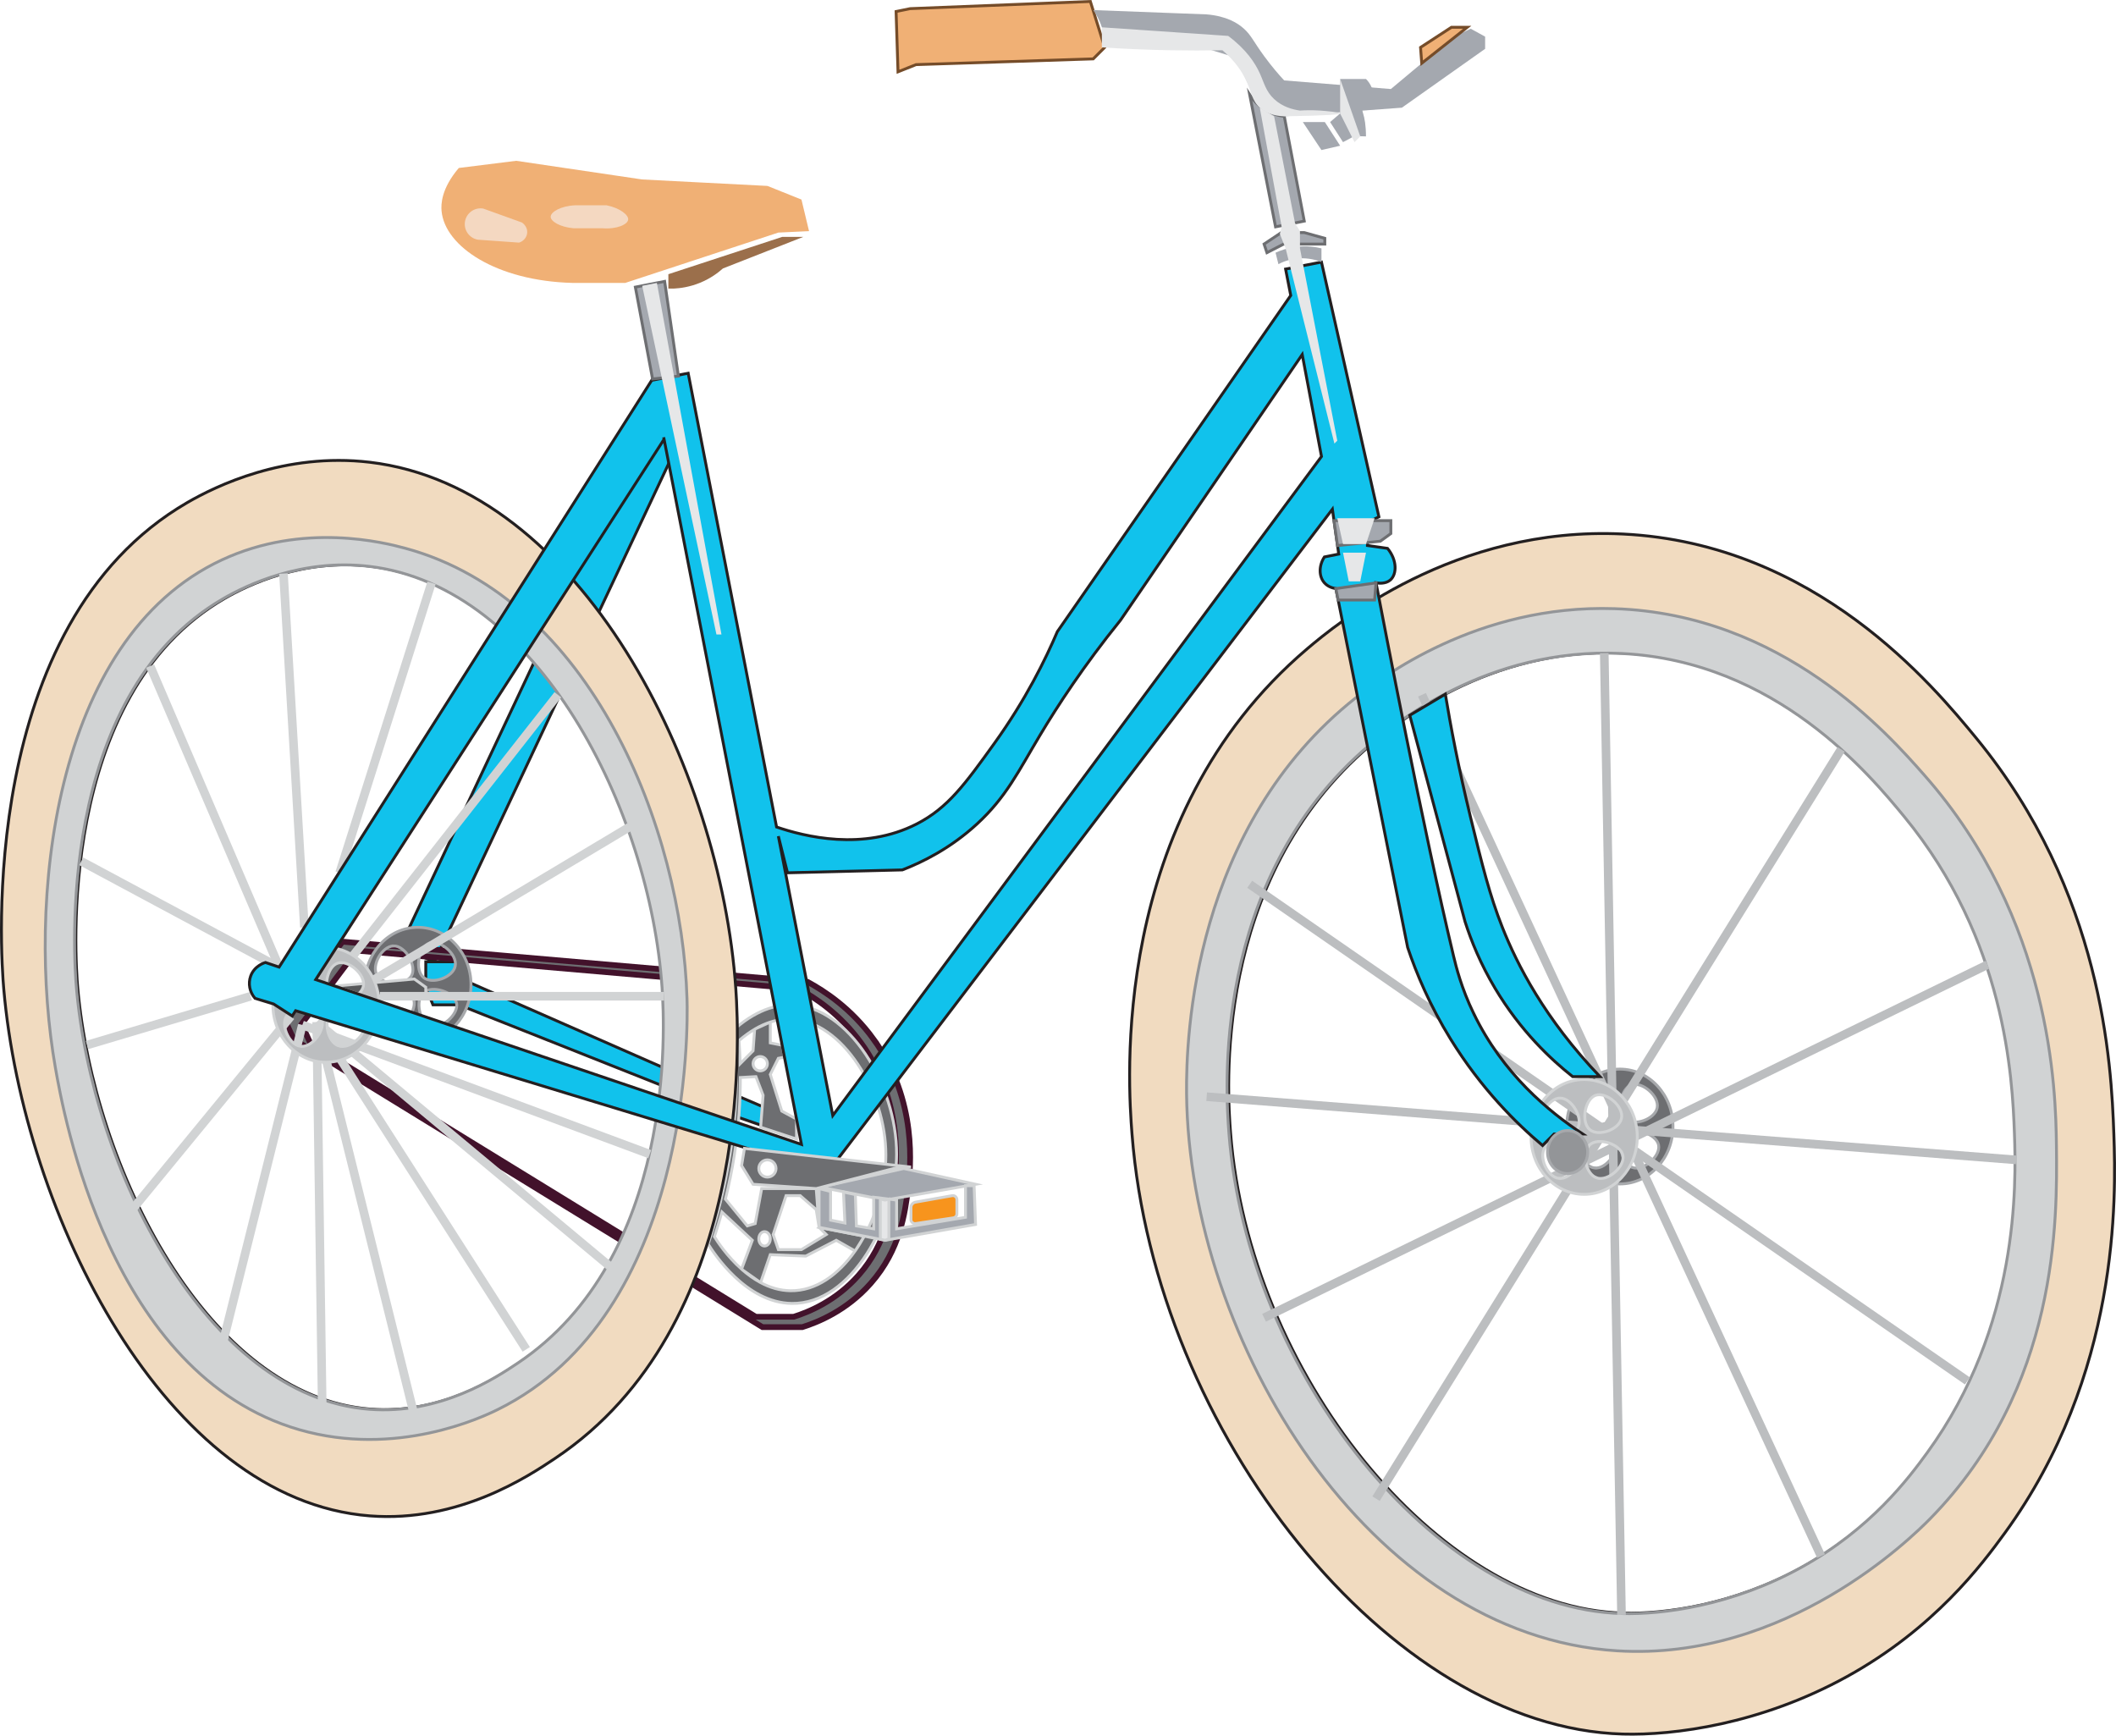
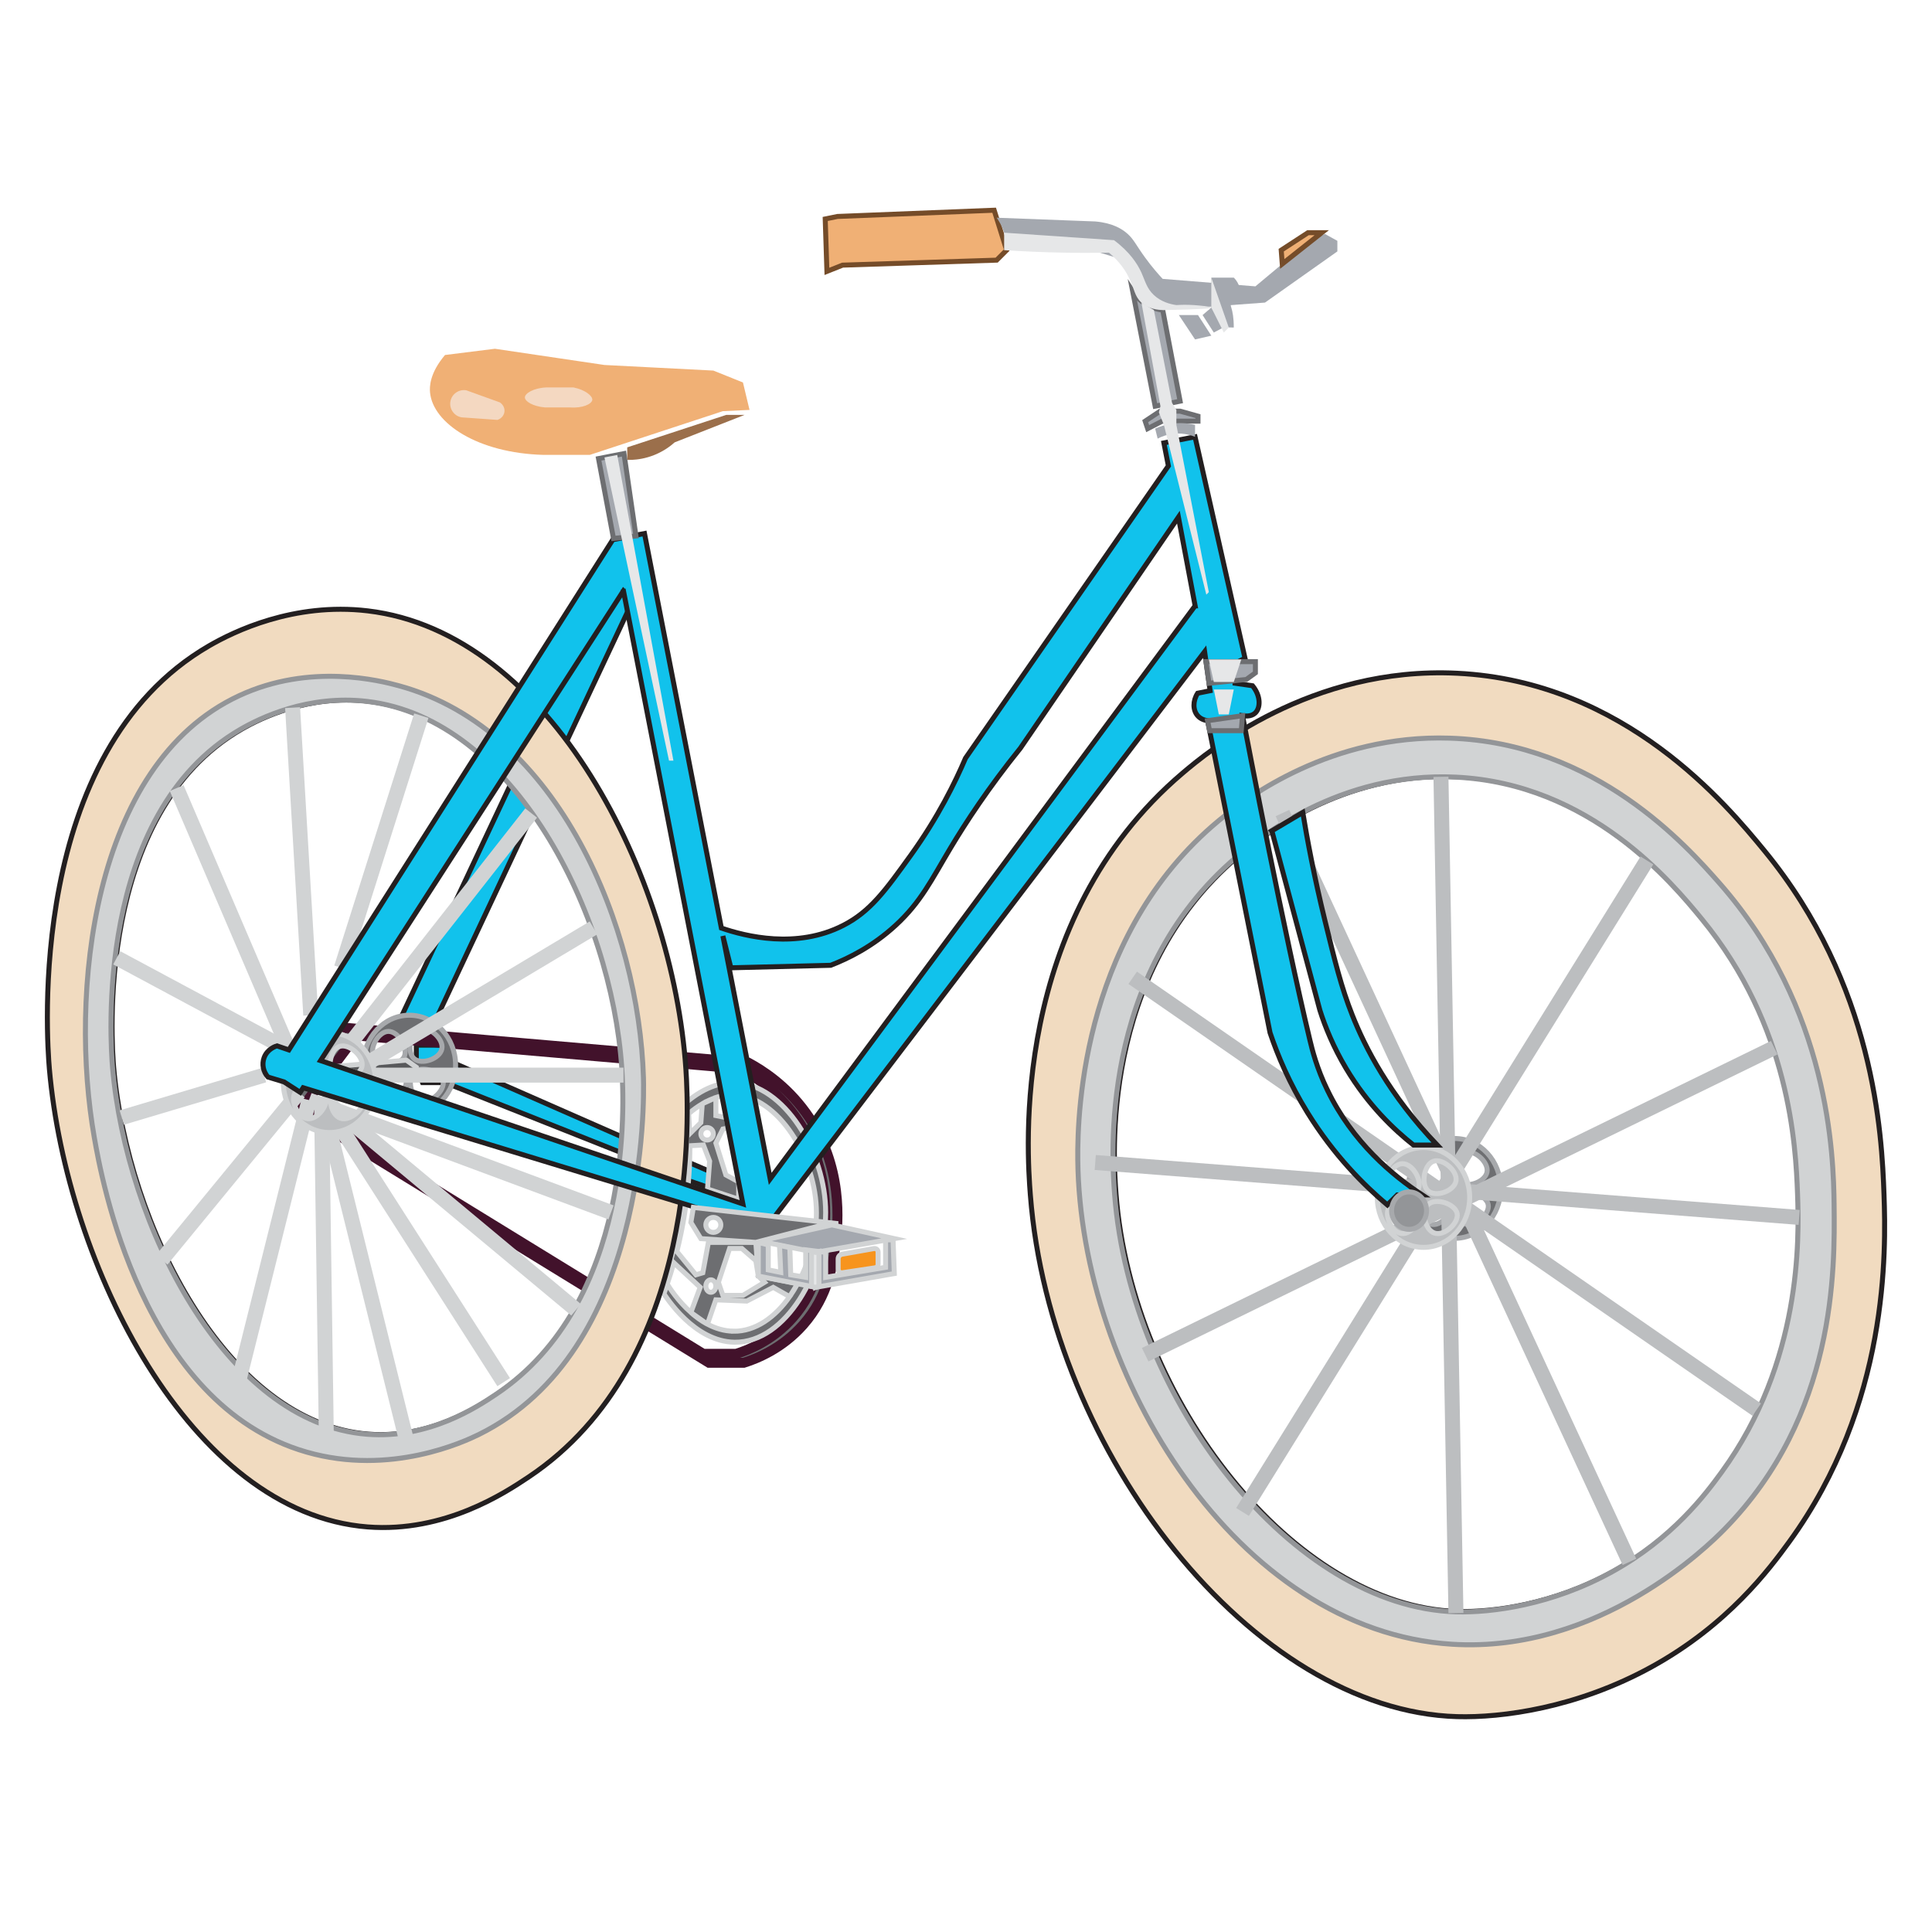
- <svg xmlns="http://www.w3.org/2000/svg" id="Layer_1" viewBox="0 0 737.06 604.56">
-   <path d="M151.31,335.01c-4-1.67-8-3.33-12-5,29.68-63.12,59.36-126.23,89.05-189.35l11.76,5.5c-29.6,62.95-59.2,125.9-88.8,188.85Z" fill="#11c2ec" stroke="#231f20" stroke-miterlimit="10" />
-   <path d="M148.31,335.01h10.5l3.08,6.5c23.14,10.17,46.28,20.33,69.42,30.5-.33,2-.67,4-1,6-23.5-9.34-47-18.67-70.5-28.01h-9l-2.5-6.14v-8.85Z" fill="#11c2ec" stroke="#231f20" stroke-miterlimit="10" />
-   <polygon points="256.39 381.51 266.31 385.76 265.31 392.01 255.41 388.58 256.39 381.51" fill="#11c2ec" stroke="#231f20" stroke-miterlimit="10" />
-   <path d="M304.31,362.01c-7.84-10.84-17.27-16.91-23-20-54-4.67-108-9.33-162-14l-20.25,26.93c1.08,2.36,2.17,4.72,3.25,7.07,54.42,33.42,108.85,66.83,163.27,100.25h13.9c5.3-1.67,15.39-5.68,23.82-15.25,10.32-11.71,11.96-24.72,13-33,.89-7.03,3.48-30.6-12-52ZM311.44,412.82c-.99,7.87-2.55,20.22-12.35,31.35-8.01,9.1-17.59,12.9-22.63,14.49h-13.21c-51.7-31.75-103.41-63.49-155.11-95.24-1.03-2.24-2.06-4.48-3.09-6.72l19.24-25.58c51.3,4.43,102.6,8.87,153.9,13.3,5.45,2.93,14.4,8.7,21.85,19,14.71,20.33,12.24,42.72,11.4,49.4Z" fill="#6d6e71" stroke="#42122b" stroke-miterlimit="10" stroke-width="2" />
-   <path d="M275.81,350.01c-3.95-.1-11.09.79-19.73,8.24.88,11.86.88,26.81-1.77,43.76-1.88,11.99-4.69,22.5-7.65,31.31,1.92,3.07,13.13,20.49,29.15,20.69,20.86.27,36.49-28.83,36.5-52,.02-23.99-16.69-51.5-36.5-52ZM262.88,358.49c1.94-1.14,3.74-1.92,5.39-2.46l-5.39,2.46ZM267.31,370.51c0,1.38-1.12,2.5-2.5,2.5s-2.5-1.12-2.5-2.5,1.12-2.5,2.5-2.5,2.5,1.12,2.5,2.5ZM262.87,358.5l-.56,7.52-4.49,4.5h0c-.08-2.83-.22-5.52-.41-8.06,1.91-1.65,3.74-2.94,5.46-3.95ZM248.84,430.76c.9-2.69,1.79-5.56,2.63-8.59,3.53,3.28,7.06,6.57,10.59,9.85l-3.75,10.05c-5.17-4.57-8.54-9.81-9.47-11.31ZM258.39,442.14l6.51,4.59c-2.4-1.28-4.57-2.89-6.51-4.59ZM264.31,431.51c0-1.38.9-2.5,2-2.5s2,1.12,2,2.5-.9,2.5-2,2.5-2-1.12-2-2.5ZM275.36,449.59c-3.79-.05-7.29-1.16-10.42-2.83l3.36-9.74,12.37.5,10.63-5.5,6.56,3.72c-5.82,8.26-13.64,13.97-22.5,13.85ZM297.87,435.72l3.17-5.1c-.98,1.78-2.03,3.49-3.17,5.1ZM285.31,427.51l2.5,2.5-8.64,5.25h-8.05l-1.81-5.25,4.5-13.56h4.9l5.6,4.87,1,6.19-1-13.5h-19l-2.25,12.19-2.75.81-7.64-9.34c1.2-4.78,2.27-9.92,3.13-15.41,1.53-9.8,2.09-18.86,2.09-26.94l5.42-.31,2.5,6.49-.86,11.13,12.5,4.12v-6.95l-5.14-2.8-4-12.75,2.81-5.62,2.12-.41-.81-4.15-4.12-.81v-7.24c2.91-.94,5.32-1.12,7.05-1.07,18.03.46,33.23,25.49,33.21,47.32,0,9.31-2.79,19.68-7.52,28.33l-15.75-3.08Z" fill="#6d6e71" stroke="#d1d3d4" stroke-miterlimit="10" />
-   <path d="M256.31,344.51c-5.28-77.36-54-174.8-127.5-183.5-29.63-3.51-53.8,8.39-63.5,14C-8.19,217.54.28,332.75,1.31,344.51c6.84,78.49,56.41,177.99,127.5,183.5,30.97,2.4,55.3-13.85,64.5-20,68.91-46.04,64.18-146.16,63-163.5ZM180.67,474.83c-7.36,4.92-26.82,17.92-51.6,16-56.87-4.41-96.52-84.01-102-146.8-.82-9.41-7.6-101.58,51.2-135.6,7.76-4.49,27.1-14.01,50.8-11.2,58.8,6.96,97.77,84.91,102,146.8.95,13.88,4.73,93.97-50.4,130.8Z" fill="#f1dbc0" stroke="#231f20" stroke-miterlimit="10" />
-   <path d="M736.31,395.01c-.87-24.59-3.84-84.31-48-138-14.72-17.9-55.68-67.71-123-71-58.75-2.87-100.07,31.57-110,40-69.49,58.99-62.29,152.31-61,169,7.99,103.61,89.52,206.72,171,209,17.72.5,47.95-3.43,78-20,30.48-16.81,47.05-39.07,55-50,40.11-55.12,38.79-116.7,38-139ZM671.84,505.87c-6.36,8.74-19.62,26.55-44,40-24.04,13.26-48.22,16.4-62.4,16-65.18-1.82-130.41-84.31-136.8-167.2-1.03-13.35-6.79-88.01,48.8-135.2,7.95-6.74,41-34.3,88-32,53.85,2.63,86.62,42.48,98.4,56.8,35.32,42.95,37.7,90.73,38.4,110.4.63,17.84,1.69,67.11-30.4,111.2Z" fill="#f1dbc0" stroke="#231f20" stroke-miterlimit="10" />
-   <path d="M716.31,399.01c-.21-19.62-1.74-78.75-46-129-12.75-14.48-49.41-56.1-108-58-47.8-1.55-81.49,24.27-90,31-56.71,44.83-59.22,117.95-59,138,.96,86.43,63.71,188.68,150,194,59,3.64,102.77-39.65,109-46,44.91-45.75,44.28-104.23,44-130ZM671.28,506.03c-6.36,8.74-19.62,26.55-44,40-24.04,13.26-48.22,16.4-62.4,16-65.18-1.82-130.41-84.31-136.8-167.2-1.03-13.35-6.79-88.01,48.8-135.2,7.95-6.74,41-34.3,88-32,53.85,2.63,86.62,42.48,98.4,56.8,35.32,42.95,37.7,90.73,38.4,110.4.63,17.84,1.69,67.11-30.4,111.2Z" fill="#d1d3d4" stroke="#939598" stroke-miterlimit="10" />
-   <path d="M239.31,348.01c-1.76-59.42-33.44-139.4-98-157-7.33-2-35.51-9.25-64,4-59.4,27.63-68.02,120.13-58,177,2.76,15.68,18.84,106.96,85,126,33.74,9.71,63.46-4.27,69-7,67.83-33.45,66.27-134.01,66-143ZM180.22,474.88c-7.36,4.92-26.82,17.92-51.6,16-56.87-4.41-96.52-84.01-102-146.8-.82-9.41-7.6-101.58,51.2-135.6,7.76-4.49,27.1-14.01,50.8-11.2,58.8,6.96,97.77,84.91,102,146.8.95,13.88,4.73,93.97-50.4,130.8Z" fill="#d1d3d4" stroke="#939598" stroke-miterlimit="10" />
-   <path d="M145.56,323.01c-10.22,0-18.5,8.95-18.5,20s8.28,20,18.5,20,18.5-8.95,18.5-20-8.28-20-18.5-20ZM137.07,329.48c4.17-.11,8.25,7.02,6.24,10.45-1.98,3.37-10.01,3.42-12.04-.28-1.95-3.55,1.87-10.07,5.8-10.16ZM136.74,357.46c-4.02-.48-7.09-7.38-4.88-10.64,2.34-3.45,10.51-2.62,12.12,1.01,1.58,3.57-3.05,10.13-7.24,9.62ZM149.56,328.51c3.69-1.29,9.84,3.86,9,8-.81,3.97-7.94,6.47-11,4-3.25-2.62-1.76-10.69,2-12ZM149.88,357.26c-3.82-1.34-5.32-8.75-2.45-11.44,3.04-2.86,10.83-.27,11.61,3.63.77,3.83-5.18,9.22-9.16,7.82Z" fill="#6d6e71" stroke="#a7a9ac" stroke-miterlimit="10" />
-   <path d="M564.24,372.39c-10.22,0-18.5,8.95-18.5,20s8.28,20,18.5,20,18.5-8.95,18.5-20-8.28-20-18.5-20ZM555.76,378.86c4.17-.11,8.25,7.02,6.24,10.45-1.98,3.37-10.01,3.42-12.04-.28-1.95-3.55,1.87-10.07,5.8-10.16ZM555.43,406.83c-4.02-.48-7.09-7.38-4.88-10.64,2.34-3.45,10.51-2.62,12.12,1.01,1.58,3.57-3.05,10.13-7.24,9.62ZM568.24,377.89c3.69-1.29,9.84,3.86,9,8-.81,3.97-7.94,6.47-11,4-3.25-2.62-1.76-10.69,2-12ZM568.57,406.64c-3.82-1.34-5.32-8.75-2.45-11.44,3.04-2.86,10.83-.27,11.61,3.63.77,3.83-5.18,9.22-9.16,7.82Z" fill="#6d6e71" stroke="#a7a9ac" stroke-miterlimit="10" />
-   <line x1="558.81" y1="227.51" x2="564.81" y2="562.51" fill="#a7a9ac" stroke="#bcbec0" stroke-miterlimit="10" stroke-width="3" />
-   <line x1="420.31" y1="382.01" x2="702.31" y2="404.01" fill="#a7a9ac" stroke="#bcbec0" stroke-miterlimit="10" stroke-width="3" />
-   <line x1="641.31" y1="261.01" x2="479.31" y2="522.01" fill="#a7a9ac" stroke="#bcbec0" stroke-miterlimit="10" stroke-width="3" />
-   <line x1="692.31" y1="336.01" x2="440.31" y2="459.01" fill="#a7a9ac" stroke="#bcbec0" stroke-miterlimit="10" stroke-width="3" />
-   <line x1="685.31" y1="481.01" x2="435.31" y2="308.01" fill="#a7a9ac" stroke="#bcbec0" stroke-miterlimit="10" stroke-width="3" />
-   <line x1="495.31" y1="242.01" x2="634.31" y2="542.01" fill="none" stroke="#bcbec0" stroke-miterlimit="10" stroke-width="3" />
-   <path d="M551.81,376.01c-10.22,0-18.5,8.95-18.5,20s8.28,20,18.5,20,18.5-8.95,18.5-20-8.28-20-18.5-20ZM543.32,382.48c4.17-.11,8.25,7.02,6.24,10.45-1.98,3.37-10.01,3.42-12.04-.28-1.95-3.55,1.87-10.07,5.8-10.16ZM542.99,410.46c-4.02-.48-7.09-7.38-4.88-10.64,2.34-3.45,10.51-2.62,12.12,1.01,1.58,3.57-3.05,10.13-7.24,9.62ZM555.81,381.51c3.69-1.29,9.84,3.86,9,8-.81,3.97-7.94,6.47-11,4-3.25-2.62-1.76-10.69,2-12ZM556.13,410.26c-3.82-1.34-5.32-8.75-2.45-11.44,3.04-2.86,10.83-.27,11.61,3.63.77,3.83-5.18,9.22-9.16,7.82Z" fill="#bcbec0" stroke="#d1d3d4" stroke-miterlimit="10" />
-   <polygon points="116.65 343.48 144.31 341.01 148.31 343.87 148.31 346.51 126.91 346.96 116.65 343.48" fill="#58595b" stroke="#d1d3d4" stroke-miterlimit="10" />
-   <line x1="30.31" y1="364.01" x2="87.31" y2="347.01" fill="none" stroke="#d1d3d4" stroke-miterlimit="10" stroke-width="3" />
-   <path d="M98.74,199.79l7.29,123.22-7.29-123.22Z" fill="#58595b" stroke="#d1d3d4" stroke-miterlimit="10" stroke-width="3" />
-   <line x1="97.31" y1="337.01" x2="28.31" y2="300.01" fill="#a7a9ac" stroke="#d1d3d4" stroke-miterlimit="10" stroke-width="3" />
-   <line x1="46.31" y1="421.01" x2="101.31" y2="354.01" fill="none" stroke="#d1d3d4" stroke-miterlimit="10" stroke-width="3" />
-   <line x1="77.31" y1="469.01" x2="105.31" y2="357.01" fill="none" stroke="#d1d3d4" stroke-miterlimit="10" stroke-width="3" />
-   <line x1="112.31" y1="495.01" x2="110.31" y2="356.01" fill="none" stroke="#d1d3d4" stroke-miterlimit="10" stroke-width="3" />
-   <line x1="144.31" y1="493.01" x2="110.31" y2="356.01" fill="none" stroke="#d1d3d4" stroke-miterlimit="10" stroke-width="3" />
-   <line x1="183.31" y1="470.01" x2="110.31" y2="356.01" fill="none" stroke="#d1d3d4" stroke-miterlimit="10" stroke-width="3" />
-   <line x1="212.31" y1="441.01" x2="110.31" y2="356.01" fill="none" stroke="#d1d3d4" stroke-miterlimit="10" stroke-width="3" />
-   <line x1="226.31" y1="402.01" x2="105.31" y2="357.01" fill="none" stroke="#d1d3d4" stroke-miterlimit="10" stroke-width="3" />
-   <line x1="52.31" y1="232.01" x2="97.31" y2="337.01" fill="none" stroke="#d1d3d4" stroke-miterlimit="10" stroke-width="3" />
-   <line x1="150.31" y1="203.01" x2="118.31" y2="304.01" fill="none" stroke="#d1d3d4" stroke-miterlimit="10" stroke-width="3" />
-   <line x1="194.31" y1="242.01" x2="121.31" y2="335.01" fill="none" stroke="#d1d3d4" stroke-miterlimit="10" stroke-width="3" />
-   <line x1="219.31" y1="288.01" x2="127.31" y2="343.01" fill="none" stroke="#d1d3d4" stroke-miterlimit="10" stroke-width="3" />
-   <line x1="231.31" y1="347.01" x2="132.31" y2="347.01" fill="none" stroke="#d1d3d4" stroke-miterlimit="10" stroke-width="3" />
-   <path d="M113.56,330.01c-10.22,0-18.5,8.95-18.5,20s8.28,20,18.5,20,18.5-8.95,18.5-20-8.28-20-18.5-20ZM105.07,336.48c4.17-.11,8.25,7.02,6.24,10.45-1.98,3.37-10.01,3.42-12.04-.28-1.95-3.55,1.87-10.07,5.8-10.16ZM104.74,364.46c-4.02-.48-7.09-7.38-4.88-10.64,2.34-3.45,10.51-2.62,12.12,1.01,1.58,3.57-3.05,10.13-7.24,9.62ZM117.56,335.51c3.69-1.29,9.84,3.86,9,8-.81,3.97-7.94,6.47-11,4-3.25-2.62-1.76-10.69,2-12ZM117.88,364.26c-3.82-1.34-5.32-8.75-2.45-11.44,3.04-2.86,10.83-.27,11.61,3.63.77,3.83-5.18,9.22-9.16,7.82Z" fill="#bcbec0" stroke="#d1d3d4" stroke-miterlimit="10" />
-   <path d="M513.31,353.01c-4.29-8.9-6.1-16.23-7-20-10.29-42.91-24.63-117.6-27-130,.81.14,3.33.47,5-1,2.28-2.01,2.4-6.88-1-11-2.33-.33-4.67-.67-7-1v-8l4-2c-6.67-29.57-13.34-59.15-20.01-88.72l-12.49,2.43,1.79,9.19c-27.1,39.03-54.19,78.06-81.29,117.09-4.11,9.62-10.96,23.65-22,39-10.12,14.07-16.14,22.44-27,28-18.67,9.55-39.1,4.38-48.81,1.06l-30.79-158.06-12.32,2.4c-.03-.14-.05-.27-.08-.41-43.36,68.29-86.73,136.58-130.09,204.87-1.59-.54-3.17-1.08-4.76-1.61-.36.1-3.85,1.16-5.15,4.74-.95,2.63-.36,5.6,1.53,7.75,2.15.66,4.3,1.31,6.46,1.97l6.49,4.18c.4-.61.79-1.23,1.19-1.84,60.09,18.31,120.19,36.62,180.28,54.93,2.02,0,4.04.01,6.06.02,58.26-76.55,116.53-153.09,174.79-229.64.74,5.21,1.47,10.43,2.21,15.64-1.67.33-3.33.67-5,1-2.01,3.12-1.93,6.81,0,9,1.35,1.53,3.21,1.9,4,2,8.33,41.67,16.67,83.33,25,125,3.06,9.12,7.73,20.23,15,32,10.62,17.18,22.74,29.21,32,37l4-4h10c-11.9-7.82-27.88-21.02-38-42ZM231.31,153.01c-.04-.23-.09-.46-.13-.7l47.99,246.31-169.2-57.41c40.45-62.73,80.89-125.47,121.34-188.2ZM460.31,159.01c-56.74,76.52-113.49,153.04-170.23,229.56l-18.96-97.32c1.06,4.25,2.13,8.51,3.19,12.76,13.33-.33,26.67-.67,40-1,7-2.72,16.72-7.47,26-16,10.21-9.39,14.42-18.34,22-31,6.05-10.11,15.12-24.05,28-40,21.1-30.84,42.2-61.69,63.29-92.53,2.24,11.84,4.47,23.69,6.71,35.53Z" fill="#11c2ec" stroke="#231f20" stroke-miterlimit="10" />
-   <path d="M491.06,249.15l12.39-7.37c1.75,10.58,4.52,25.51,8.86,43.23,4,16.32,6.57,26.82,11,38,5.09,12.84,14.72,31.84,34,52h-9.5c-7.67-6.06-18.2-15.96-27-30.7-5.09-8.52-8.35-16.59-10.5-23.3l-19.25-71.86Z" fill="#11c2ec" stroke="#231f20" stroke-miterlimit="10" />
-   <path d="M221.31,100.01l6,32c3-.33,6-.67,9-1-1.6-11-3.2-22-4.8-33-3.4.67-6.8,1.33-10.2,2Z" fill="#a4a8af" stroke="#6d6e71" stroke-miterlimit="10" />
-   <polygon points="223.69 99.55 228.81 98.54 251.31 221.01 249.56 221.01 223.69 99.55" fill="#e6e7e8" stroke-width="0" />
-   <path d="M435.31,33.01c3,15.33,6,30.67,9,46,3.33-.67,6.67-1.33,10-2-2.32-12.16-4.64-24.32-6.96-36.48-1.46-.17-4.19-.69-7.04-2.52-2.66-1.71-4.22-3.78-5-5Z" fill="#a4a8af" stroke="#6d6e71" stroke-miterlimit="10" />
-   <polygon points="440.31 85.01 446.31 81.01 454.31 81.01 461.47 83.01 461.47 85.01 454.31 85.01 447.14 85.01 441.31 88.01 440.31 85.01" fill="#a4a8af" stroke="#6d6e71" stroke-miterlimit="10" />
-   <path d="M444.31,88.01c.33,1.33.67,2.67,1,4,1.36-.72,3.79-1.77,7-2,3.65-.26,6.51.68,7.99,1.28v-4.78c-2-.49-5.17-1-8.99-.5-2.96.38-5.34,1.25-7,2Z" fill="#a4a8af" stroke-width="0" />
-   <path d="M438.81,37.51c1.67,1,3.33,2,5,3,2.43,12.4,4.85,24.8,7.28,37.19.57.94,1.15,1.87,1.72,2.81v6c4.33,22.33,8.67,44.67,13,67-.33.33-.67.67-1,1-5.67-22.67-11.33-45.33-17-68-.67-1.67-1.33-3.33-2-5,.21-.83.42-1.65.63-2.48l-7.63-41.52Z" fill="#e6e7e8" stroke-width="0" />
-   <polygon points="464.66 181.35 484.47 181.35 484.47 185.85 480.81 188.51 465.88 190.03 464.66 181.35" fill="#a4a8af" stroke="#6d6e71" stroke-miterlimit="10" />
-   <path d="M475.81,189.51h-8c-.67-3-1.33-6-2-9h13l-3,9Z" fill="#e6e7e8" stroke-width="0" />
-   <polygon points="465.31 205.01 479.31 203.01 478.81 209.01 466.1 209.01 465.31 205.01" fill="#a4a8af" stroke="#6d6e71" stroke-miterlimit="10" />
-   <path d="M473.81,202.51h-4c-.67-3.33-1.33-6.67-2-10h8c-.67,3.33-1.33,6.67-2,10Z" fill="#e6e7e8" stroke-width="0" />
-   <path d="M153.81,73.51c-.21-2.29-.15-7.77,6-15l20-2.5,43.88,6.5,43.62,2.25,11.86,4.75,2.64,11-10.69.5-53.31,17.53h-18.5c-26.34-.7-44.35-12.64-45.5-25.03Z" fill="#f0b075" stroke-width="0" />
-   <path d="M180.81,84.51c-4.79-.34-9.57-.68-14.36-1.02-2.98-.52-5-3.38-4.48-6.36.52-2.98,3.38-5,6.36-4.48,4.49,1.62,8.99,3.24,13.48,4.86.1.06,1.9,1.27,1.84,3.38-.05,1.63-1.18,3.1-2.84,3.62Z" fill="#f4d8c1" stroke-width="0" />
-   <path d="M209.81,79.51h-10c-4.73-.4-8-2.41-8-4,0-1.63,3.4-3.76,8.5-4h11c4.68.96,7.69,3.4,7.5,5-.19,1.64-3.86,3.4-9,3Z" fill="#f4d8c1" stroke-width="0" />
-   <path d="M234.81,100.51c2.14-.11,5.37-.52,9-2,3.73-1.52,6.38-3.55,8-5,9.33-3.67,18.67-7.33,28-11h-7.33l-39.67,13v5h2Z" fill="#9b6f4b" stroke-width="0" />
-   <path d="M285.81,413.51l29-6.5c8.33,1.83,16.67,3.67,25,5.5-10.5,1.83-21,3.67-31.5,5.5l-22.5-4.5Z" fill="#a4a8af" stroke="#d1d3d4" stroke-miterlimit="10" />
-   <path d="M285.31,414.01v13.5c7.67,1.5,15.33,3,23,4.5,10.5-1.83,21-3.67,31.5-5.5-.17-4.5-.33-9-.5-13.5h-3v11c-8,1.33-16,2.67-24,4v-10c-2.67-.33-5.33-.67-8-1v11c-2-.33-4-.67-6-1l-.37-10.91-4.14-.89c.17,3.6.34,7.19.51,10.79-1.67-.33-3.33-.67-5-1v-10c-1.33-.33-2.67-.67-4-1Z" fill="#a4a8af" stroke="#d1d3d4" stroke-miterlimit="10" />
-   <path d="M308.31,432.01l-1.68-.33v-14.01l1.68.34,1.31-.34v13.84l-1.31.5Z" fill="#e6e7e8" stroke="#d1d3d4" stroke-miterlimit="10" />
-   <path d="M317.31,420.61v4.18c0,.87.77,1.53,1.63,1.4l13.17-1.99c.69-.1,1.2-.7,1.2-1.4v-4.93c0-.88-.79-1.55-1.66-1.39l-12.77,2.26c-.91.16-1.57.95-1.57,1.87Z" fill="#f7941d" stroke="#d1d3d4" stroke-miterlimit="10" />
-   <path d="M259.31,400.01l-1,6,4,6.5,22,1.5,27-7,6-.5-58-6.5ZM267.31,410.01c-1.66,0-3-1.34-3-3s1.34-3,3-3,3,1.34,3,3-1.34,3-3,3Z" fill="#6d6e71" stroke="#d1d3d4" stroke-miterlimit="10" />
-   <path d="M312.13,4.01l.67,21,6.28-2.5,61.72-2,4-4-5-16-62.77,2.5c-1.63.33-3.27.67-4.9,1Z" fill="#f0b075" stroke="#754c29" stroke-miterlimit="10" />
-   <path d="M380.81,3.51c13.17.5,26.33,1,39.5,1.5,6.84.58,10.72,2.94,13,5,2.54,2.29,3.24,4.35,7,9.5,2.77,3.79,5.3,6.67,7,8.5l37.17,3,21.83-18.25,6-2.75,5,2.75v4.25l-29,20.5-40.96,3.02-8.54-3.02c-2.83-5.83-5.67-11.67-8.5-17.5-4.33-1.33-8.67-2.67-13-4l-32.5.5c.04-1.66-.1-4.15-1-7-.85-2.67-2.06-4.69-3-6Z" fill="#a4a8af" stroke-width="0" />
-   <path d="M383.81,9.51c14.67,1,29.33,2,44,3,6.34,4.72,9.39,9.47,11,13,1.51,3.31,2.09,6.28,5,9,2.89,2.71,6.45,3.64,9,4,1.87-.12,4.25-.18,7,0,2.19.15,7.01.6,7,1,0,.34-3.63.74-19,1-2.54-.02-6.23-.48-9-3-2.81-2.56-2.79-5.52-5-10-1.29-2.6-3.59-6.26-8-10-5.83.1-11.83.11-18,0-8.31-.15-16.32-.5-24-1v-7Z" fill="#e6e7e8" stroke-width="0" />
-   <polygon points="453.81 42.51 460.29 52.26 466.81 50.76 461.47 42.51 453.81 42.51" fill="#a4a8af" stroke-width="0" />
-   <polygon points="463.31 42.51 466.81 39.51 471.81 47.39 467.81 49.51 463.31 42.51" fill="#a4a8af" stroke-width="0" />
-   <path d="M471.81,47.39c1.33.04,2.67.08,4,.12-.02-3.94-.51-6.41-1-8-.14-.46-.48-1.45,0-2,.63-.73,2.3-.24,3,0,.32-.86,1.3-3.81,0-7-.56-1.39-1.38-2.38-2-3h-9v12l5,7.88Z" fill="#a4a8af" stroke-width="0" />
-   <polygon points="466.81 27.51 466.81 39.51 471.81 49.51 473.81 47.51 466.81 27.51" fill="#e6e7e8" stroke-width="0" />
-   <polygon points="511.06 9.51 505.56 9.51 494.81 16.51 495.23 22.03 511.06 9.51" fill="#f0b075" stroke="#754c29" stroke-miterlimit="10" />
-   <ellipse cx="546.03" cy="401.29" rx="7" ry="7.5" fill="#939598" stroke="#a7a9ac" stroke-miterlimit="10" />
+ <svg xmlns="http://www.w3.org/2000/svg" id="Layer_1" viewBox="0 0 387 387">
+   <path d="M84.89,209.36c-2-.83-4-1.67-6-2.5,14.84-31.56,29.68-63.12,44.52-94.67l5.88,2.75c-14.8,31.48-29.6,62.95-44.4,94.43Z" fill="#11c2ec" stroke="#231f20" stroke-miterlimit="10" />
+   <path d="M83.39,209.36h5.25l1.54,3.25c11.57,5.08,23.14,10.17,34.71,15.25-.17,1-.33,2-.5,3-11.75-4.67-23.5-9.34-35.25-14h-4.5l-1.25-3.07v-4.43Z" fill="#11c2ec" stroke="#231f20" stroke-miterlimit="10" />
+   <polygon points="137.43 232.61 142.39 234.74 141.89 237.86 136.94 236.15 137.43 232.61" fill="#11c2ec" stroke="#231f20" stroke-miterlimit="10" />
+   <path d="M161.39,222.86c-3.92-5.42-8.63-8.46-11.5-10-27-2.33-54-4.67-81-7l-10.12,13.46c.54,1.18,1.08,2.36,1.62,3.54,27.21,16.71,54.42,33.42,81.64,50.12h6.95c2.65-.83,7.69-2.84,11.91-7.62,5.16-5.86,5.98-12.36,6.5-16.5.44-3.52,1.74-15.3-6-26ZM164.96,248.27c-.5,3.94-1.27,10.11-6.18,15.68-4.01,4.55-8.8,6.45-11.32,7.24h-6.6c-25.85-15.87-51.7-31.75-77.56-47.62-.51-1.12-1.03-2.24-1.54-3.36l9.62-12.79c25.65,2.22,51.3,4.43,76.95,6.65,2.72,1.47,7.2,4.35,10.92,9.5,7.35,10.17,6.12,21.36,5.7,24.7Z" fill="#6d6e71" stroke="#42122b" stroke-miterlimit="10" stroke-width="2" />
+   <path d="M147.14,216.86c-1.98-.05-5.55.4-9.86,4.12.44,5.93.44,13.4-.89,21.88-.94,6-2.35,11.25-3.82,15.65.96,1.53,6.56,10.24,14.57,10.35,10.43.13,18.24-14.41,18.25-26,0-11.99-8.34-25.75-18.25-26ZM140.68,221.1c.97-.57,1.87-.96,2.7-1.23l-2.7,1.23ZM142.89,227.11c0,.69-.56,1.25-1.25,1.25s-1.25-.56-1.25-1.25.56-1.25,1.25-1.25,1.25.56,1.25,1.25ZM140.67,221.11l-.28,3.76-2.25,2.25h0c-.04-1.41-.11-2.76-.2-4.03.95-.82,1.87-1.47,2.73-1.98ZM133.65,257.24c.45-1.34.89-2.78,1.32-4.3,1.76,1.64,3.53,3.28,5.29,4.92l-1.87,5.03c-2.58-2.29-4.27-4.91-4.74-5.66ZM138.43,262.93l3.25,2.3c-1.2-.64-2.29-1.45-3.25-2.3ZM141.39,257.61c0-.69.45-1.25,1-1.25s1,.56,1,1.25-.45,1.25-1,1.25-1-.56-1-1.25ZM146.92,266.65c-1.9-.02-3.64-.58-5.21-1.41l1.68-4.87,6.19.25,5.31-2.75,3.28,1.86c-2.91,4.13-6.82,6.98-11.25,6.93ZM158.17,259.72l1.58-2.55c-.49.89-1.02,1.75-1.58,2.55ZM151.89,255.61l1.25,1.25-4.32,2.62h-4.02l-.9-2.62,2.25-6.78h2.45l2.8,2.44.5,3.09-.5-6.75h-9.5l-1.12,6.09-1.38.41-3.82-4.67c.6-2.39,1.14-4.96,1.57-7.71.77-4.9,1.04-9.43,1.04-13.47l2.71-.16,1.25,3.25-.43,5.57,6.25,2.06v-3.48l-2.57-1.4-2-6.38,1.4-2.81,1.06-.21-.4-2.08-2.06-.41v-3.62c1.45-.47,2.66-.56,3.53-.54,9.01.23,16.61,12.75,16.61,23.66,0,4.66-1.39,9.84-3.76,14.16l-7.87-1.54Z" fill="#6d6e71" stroke="#d1d3d4" stroke-miterlimit="10" />
+   <path d="M137.39,214.11c-2.64-38.68-27-87.4-63.75-91.75-14.81-1.75-26.9,4.19-31.75,7C5.14,150.63,9.38,208.23,9.89,214.11c3.42,39.24,28.2,88.99,63.75,91.75,15.49,1.2,27.65-6.93,32.25-10,34.45-23.02,32.09-73.08,31.5-81.75ZM99.57,279.27c-3.68,2.46-13.41,8.96-25.8,8-28.44-2.21-48.26-42.01-51-73.4-.41-4.7-3.8-50.79,25.6-67.8,3.88-2.25,13.55-7,25.4-5.6,29.4,3.48,48.89,42.46,51,73.4.47,6.94,2.36,46.98-25.2,65.4Z" fill="#f1dbc0" stroke="#231f20" stroke-miterlimit="10" />
+   <path d="M377.39,239.36c-.43-12.3-1.92-42.15-24-69-7.36-8.95-27.84-33.86-61.5-35.5-29.37-1.44-50.03,15.78-55,20-34.74,29.49-31.14,76.16-30.5,84.5,4,51.8,44.76,103.36,85.5,104.5,8.86.25,23.98-1.71,39-10,15.24-8.41,23.52-19.54,27.5-25,20.05-27.56,19.39-58.35,19-69.5ZM345.15,294.79c-3.18,4.37-9.81,13.28-22,20-12.02,6.63-24.11,8.2-31.2,8-32.59-.91-65.2-42.16-68.4-83.6-.51-6.68-3.39-44,24.4-67.6,3.97-3.37,20.5-17.15,44-16,26.93,1.32,43.31,21.24,49.2,28.4,17.66,21.48,18.85,45.36,19.2,55.2.32,8.92.84,33.55-15.2,55.6Z" fill="#f1dbc0" stroke="#231f20" stroke-miterlimit="10" />
+   <path d="M367.39,241.36c-.11-9.81-.87-39.37-23-64.5-6.38-7.24-24.7-28.05-54-29-23.9-.78-40.74,12.14-45,15.5-28.36,22.41-29.61,58.98-29.5,69,.48,43.21,31.85,94.34,75,97,29.5,1.82,51.38-19.82,54.5-23,22.46-22.88,22.14-52.12,22-65ZM344.87,294.87c-3.18,4.37-9.81,13.28-22,20-12.02,6.63-24.11,8.2-31.2,8-32.59-.91-65.2-42.16-68.4-83.6-.51-6.68-3.39-44,24.4-67.6,3.97-3.37,20.5-17.15,44-16,26.93,1.32,43.31,21.24,49.2,28.4,17.66,21.48,18.85,45.36,19.2,55.2.32,8.92.84,33.55-15.2,55.6Z" fill="#d1d3d4" stroke="#939598" stroke-miterlimit="10" />
+   <path d="M128.89,215.86c-.88-29.71-16.72-69.7-49-78.5-3.66-1-17.75-4.63-32,2-29.7,13.81-34.01,60.07-29,88.5,1.38,7.84,9.42,53.48,42.5,63,16.87,4.86,31.73-2.14,34.5-3.5,33.92-16.72,33.13-67.01,33-71.5ZM99.35,279.3c-3.68,2.46-13.41,8.96-25.8,8-28.44-2.21-48.26-42.01-51-73.4-.41-4.7-3.8-50.79,25.6-67.8,3.88-2.25,13.55-7,25.4-5.6,29.4,3.48,48.89,42.46,51,73.4.47,6.94,2.36,46.98-25.2,65.4Z" fill="#d1d3d4" stroke="#939598" stroke-miterlimit="10" />
+   <path d="M82.01,203.36c-5.11,0-9.25,4.48-9.25,10s4.14,10,9.25,10,9.25-4.48,9.25-10-4.14-10-9.25-10ZM77.77,206.6c2.09-.05,4.13,3.51,3.12,5.22-.99,1.68-5,1.71-6.02-.14-.97-1.77.94-5.03,2.9-5.08ZM77.61,220.59c-2.01-.24-3.55-3.69-2.44-5.32,1.17-1.73,5.26-1.31,6.06.51.79,1.79-1.52,5.06-3.62,4.81ZM84.01,206.11c1.85-.64,4.92,1.93,4.5,4-.4,1.98-3.97,3.23-5.5,2-1.63-1.31-.88-5.35,1-6ZM84.18,220.49c-1.91-.67-2.66-4.37-1.23-5.72,1.52-1.43,5.41-.14,5.81,1.81.38,1.92-2.59,4.61-4.58,3.91Z" fill="#6d6e71" stroke="#a7a9ac" stroke-miterlimit="10" />
+   <path d="M291.36,228.05c-5.11,0-9.25,4.48-9.25,10s4.14,10,9.25,10,9.25-4.48,9.25-10-4.14-10-9.25-10ZM287.12,231.29c2.09-.05,4.13,3.51,3.12,5.22-.99,1.68-5,1.71-6.02-.14-.97-1.77.94-5.03,2.9-5.08ZM286.95,245.27c-2.01-.24-3.55-3.69-2.44-5.32,1.17-1.73,5.26-1.31,6.06.51.79,1.79-1.52,5.06-3.62,4.81ZM293.36,230.8c1.85-.64,4.92,1.93,4.5,4-.4,1.98-3.97,3.23-5.5,2-1.63-1.31-.88-5.35,1-6ZM293.52,245.18c-1.91-.67-2.66-4.37-1.23-5.72,1.52-1.43,5.41-.14,5.81,1.81.38,1.92-2.59,4.61-4.58,3.91Z" fill="#6d6e71" stroke="#a7a9ac" stroke-miterlimit="10" />
+   <line x1="288.64" y1="155.61" x2="291.64" y2="323.11" fill="#a7a9ac" stroke="#bcbec0" stroke-miterlimit="10" stroke-width="3" />
+   <line x1="219.39" y1="232.86" x2="360.39" y2="243.86" fill="#a7a9ac" stroke="#bcbec0" stroke-miterlimit="10" stroke-width="3" />
+   <line x1="329.89" y1="172.36" x2="248.89" y2="302.86" fill="#a7a9ac" stroke="#bcbec0" stroke-miterlimit="10" stroke-width="3" />
+   <line x1="355.39" y1="209.86" x2="229.39" y2="271.36" fill="#a7a9ac" stroke="#bcbec0" stroke-miterlimit="10" stroke-width="3" />
+   <line x1="351.89" y1="282.36" x2="226.89" y2="195.86" fill="#a7a9ac" stroke="#bcbec0" stroke-miterlimit="10" stroke-width="3" />
+   <line x1="256.89" y1="162.86" x2="326.39" y2="312.86" fill="none" stroke="#bcbec0" stroke-miterlimit="10" stroke-width="3" />
+   <path d="M285.14,229.86c-5.11,0-9.25,4.48-9.25,10s4.14,10,9.25,10,9.25-4.48,9.25-10-4.14-10-9.25-10ZM280.9,233.1c2.09-.05,4.13,3.51,3.12,5.22-.99,1.68-5,1.71-6.02-.14-.97-1.77.94-5.03,2.9-5.08ZM280.73,247.09c-2.01-.24-3.55-3.69-2.44-5.32,1.17-1.73,5.26-1.31,6.06.51.79,1.79-1.52,5.06-3.62,4.81ZM287.14,232.61c1.85-.64,4.92,1.93,4.5,4-.4,1.98-3.97,3.23-5.5,2-1.63-1.31-.88-5.35,1-6ZM287.3,246.99c-1.91-.67-2.66-4.37-1.23-5.72,1.52-1.43,5.41-.14,5.81,1.81.38,1.92-2.59,4.61-4.58,3.91Z" fill="#bcbec0" stroke="#d1d3d4" stroke-miterlimit="10" />
+   <polygon points="67.56 213.6 81.39 212.36 83.39 213.79 83.39 215.11 72.69 215.34 67.56 213.6" fill="#58595b" stroke="#d1d3d4" stroke-miterlimit="10" />
+   <line x1="24.39" y1="223.86" x2="52.89" y2="215.36" fill="none" stroke="#d1d3d4" stroke-miterlimit="10" stroke-width="3" />
+   <path d="M58.61,141.75l3.64,61.61-3.64-61.61Z" fill="#58595b" stroke="#d1d3d4" stroke-miterlimit="10" stroke-width="3" />
+   <line x1="57.89" y1="210.36" x2="23.39" y2="191.86" fill="#a7a9ac" stroke="#d1d3d4" stroke-miterlimit="10" stroke-width="3" />
+   <line x1="32.39" y1="252.36" x2="59.89" y2="218.86" fill="none" stroke="#d1d3d4" stroke-miterlimit="10" stroke-width="3" />
+   <line x1="47.89" y1="276.36" x2="61.89" y2="220.36" fill="none" stroke="#d1d3d4" stroke-miterlimit="10" stroke-width="3" />
+   <line x1="65.39" y1="289.36" x2="64.39" y2="219.86" fill="none" stroke="#d1d3d4" stroke-miterlimit="10" stroke-width="3" />
+   <line x1="81.39" y1="288.36" x2="64.39" y2="219.86" fill="none" stroke="#d1d3d4" stroke-miterlimit="10" stroke-width="3" />
+   <line x1="100.89" y1="276.86" x2="64.39" y2="219.86" fill="none" stroke="#d1d3d4" stroke-miterlimit="10" stroke-width="3" />
+   <line x1="115.39" y1="262.36" x2="64.39" y2="219.86" fill="none" stroke="#d1d3d4" stroke-miterlimit="10" stroke-width="3" />
+   <line x1="122.39" y1="242.86" x2="61.89" y2="220.36" fill="none" stroke="#d1d3d4" stroke-miterlimit="10" stroke-width="3" />
+   <line x1="35.39" y1="157.86" x2="57.89" y2="210.36" fill="none" stroke="#d1d3d4" stroke-miterlimit="10" stroke-width="3" />
+   <line x1="84.39" y1="143.36" x2="68.39" y2="193.86" fill="none" stroke="#d1d3d4" stroke-miterlimit="10" stroke-width="3" />
+   <line x1="106.39" y1="162.86" x2="69.89" y2="209.36" fill="none" stroke="#d1d3d4" stroke-miterlimit="10" stroke-width="3" />
+   <line x1="118.89" y1="185.86" x2="72.89" y2="213.36" fill="none" stroke="#d1d3d4" stroke-miterlimit="10" stroke-width="3" />
+   <line x1="124.89" y1="215.36" x2="75.39" y2="215.36" fill="none" stroke="#d1d3d4" stroke-miterlimit="10" stroke-width="3" />
+   <path d="M66.01,206.86c-5.11,0-9.25,4.48-9.25,10s4.14,10,9.25,10,9.25-4.48,9.25-10-4.14-10-9.25-10ZM61.77,210.1c2.09-.05,4.13,3.51,3.12,5.22-.99,1.68-5,1.71-6.02-.14-.97-1.77.94-5.03,2.9-5.08ZM61.61,224.09c-2.01-.24-3.55-3.69-2.44-5.32,1.17-1.73,5.26-1.31,6.06.51.79,1.79-1.52,5.06-3.62,4.81ZM68.01,209.61c1.85-.64,4.92,1.93,4.5,4-.4,1.98-3.97,3.23-5.5,2-1.63-1.31-.88-5.35,1-6ZM68.18,223.99c-1.91-.67-2.66-4.37-1.23-5.72,1.52-1.43,5.41-.14,5.81,1.81.38,1.92-2.59,4.61-4.58,3.91Z" fill="#bcbec0" stroke="#d1d3d4" stroke-miterlimit="10" />
+   <path d="M265.89,218.36c-2.15-4.45-3.05-8.12-3.5-10-5.15-21.45-12.31-58.8-13.5-65,.41.07,1.67.24,2.5-.5,1.14-1.01,1.2-3.44-.5-5.5-1.17-.17-2.33-.33-3.5-.5v-4l2-1c-3.34-14.79-6.67-29.57-10.01-44.36l-6.24,1.22.9,4.6c-13.55,19.52-27.1,39.03-40.64,58.55-2.05,4.81-5.48,11.83-11,19.5-5.06,7.03-8.07,11.22-13.5,14-9.34,4.78-19.55,2.19-24.4.53l-15.4-79.03-6.16,1.2c-.01-.07-.03-.14-.04-.2-21.68,34.15-43.36,68.29-65.04,102.44-.79-.27-1.59-.54-2.38-.81-.18.05-1.93.58-2.58,2.37-.48,1.31-.18,2.8.77,3.87,1.08.33,2.15.66,3.23.98l3.24,2.09c.2-.31.4-.61.59-.92,30.05,9.16,60.09,18.31,90.14,27.47,1.01,0,2.02,0,3.03,0,29.13-38.27,58.26-76.55,87.4-114.82.37,2.61.74,5.21,1.1,7.82-.83.17-1.67.33-2.5.5-1,1.56-.96,3.4,0,4.5.67.77,1.61.95,2,1,4.17,20.83,8.33,41.67,12.5,62.5,1.53,4.56,3.86,10.12,7.5,16,5.31,8.59,11.37,14.61,16,18.5l2-2h5c-5.95-3.91-13.94-10.51-19-21ZM124.89,118.36c-.02-.12-.04-.23-.07-.35l23.99,123.15-84.6-28.71c20.22-31.37,40.45-62.73,60.67-94.1ZM239.39,121.36c-28.37,38.26-56.74,76.52-85.11,114.78l-9.48-48.66c.53,2.13,1.06,4.25,1.6,6.38,6.67-.17,13.33-.33,20-.5,3.5-1.36,8.36-3.73,13-8,5.1-4.69,7.21-9.17,11-15.5,3.03-5.06,7.56-12.02,14-20,10.55-15.42,21.1-30.84,31.65-46.27,1.12,5.92,2.24,11.84,3.35,17.77Z" fill="#11c2ec" stroke="#231f20" stroke-miterlimit="10" />
+   <path d="M254.76,166.43l6.2-3.68c.87,5.29,2.26,12.76,4.43,21.62,2,8.16,3.28,13.41,5.5,19,2.55,6.42,7.36,15.92,17,26h-4.75c-3.84-3.03-9.1-7.98-13.5-15.35-2.54-4.26-4.18-8.29-5.25-11.65l-9.62-35.93Z" fill="#11c2ec" stroke="#231f20" stroke-miterlimit="10" />
+   <path d="M119.89,91.86l3,16c1.5-.17,3-.33,4.5-.5-.8-5.5-1.6-11-2.4-16.5-1.7.33-3.4.67-5.1,1Z" fill="#a4a8af" stroke="#6d6e71" stroke-miterlimit="10" />
+   <polygon points="121.08 91.63 123.64 91.13 134.89 152.36 134.01 152.36 121.08 91.63" fill="#e6e7e8" stroke-width="0" />
+   <path d="M226.89,58.36c1.5,7.67,3,15.33,4.5,23,1.67-.33,3.33-.67,5-1-1.16-6.08-2.32-12.16-3.48-18.24-.73-.09-2.09-.35-3.52-1.26-1.33-.85-2.11-1.89-2.5-2.5Z" fill="#a4a8af" stroke="#6d6e71" stroke-miterlimit="10" />
+   <polygon points="229.39 84.36 232.39 82.36 236.39 82.36 239.97 83.36 239.97 84.36 236.39 84.36 232.81 84.36 229.89 85.86 229.39 84.36" fill="#a4a8af" stroke="#6d6e71" stroke-miterlimit="10" />
+   <path d="M231.39,85.86c.17.67.33,1.33.5,2,.68-.36,1.9-.89,3.5-1,1.83-.13,3.25.34,3.99.64v-2.39c-1-.24-2.58-.5-4.49-.25-1.48.19-2.67.62-3.5,1Z" fill="#a4a8af" stroke-width="0" />
+   <path d="M228.64,60.61c.83.5,1.67,1,2.5,1.5,1.21,6.2,2.43,12.4,3.64,18.6.29.47.57.94.86,1.4v3c2.17,11.17,4.33,22.33,6.5,33.5-.17.17-.33.33-.5.5-2.83-11.33-5.67-22.67-8.5-34-.33-.83-.67-1.67-1-2.5.1-.41.21-.83.31-1.24l-3.81-20.76Z" fill="#e6e7e8" stroke-width="0" />
+   <polygon points="241.57 132.53 251.47 132.53 251.47 134.78 249.64 136.11 242.18 136.87 241.57 132.53" fill="#a4a8af" stroke="#6d6e71" stroke-miterlimit="10" />
+   <path d="M247.14,136.61h-4c-.33-1.5-.67-3-1-4.5h6.5l-1.5,4.5Z" fill="#e6e7e8" stroke-width="0" />
+   <polygon points="241.89 144.36 248.89 143.36 248.64 146.36 242.29 146.36 241.89 144.36" fill="#a4a8af" stroke="#6d6e71" stroke-miterlimit="10" />
+   <path d="M246.14,143.11h-2c-.33-1.67-.67-3.33-1-5h4c-.33,1.67-.67,3.33-1,5Z" fill="#e6e7e8" stroke-width="0" />
+   <path d="M86.14,78.61c-.11-1.14-.07-3.88,3-7.5l10-1.25,21.94,3.25,21.81,1.12,5.93,2.38,1.32,5.5-5.35.25-26.65,8.76h-9.25c-13.17-.35-22.17-6.32-22.75-12.51Z" fill="#f0b075" stroke-width="0" />
+   <path d="M99.64,84.11c-2.39-.17-4.79-.34-7.18-.51-1.49-.26-2.5-1.69-2.24-3.18.26-1.49,1.69-2.5,3.18-2.24,2.25.81,4.49,1.62,6.74,2.43.05.03.95.63.92,1.69-.02.82-.59,1.55-1.42,1.81Z" fill="#f4d8c1" stroke-width="0" />
+   <path d="M114.14,81.61h-5c-2.37-.2-4-1.21-4-2,0-.81,1.7-1.88,4.25-2h5.5c2.34.48,3.84,1.7,3.75,2.5-.1.82-1.93,1.7-4.5,1.5Z" fill="#f4d8c1" stroke-width="0" />
+   <path d="M126.64,92.11c1.07-.05,2.69-.26,4.5-1,1.86-.76,3.19-1.77,4-2.5,4.67-1.83,9.33-3.67,14-5.5h-3.67l-19.83,6.5v2.5h1Z" fill="#9b6f4b" stroke-width="0" />
+   <path d="M152.14,248.61l14.5-3.25c4.17.92,8.33,1.83,12.5,2.75-5.25.92-10.5,1.83-15.75,2.75l-11.25-2.25Z" fill="#a4a8af" stroke="#d1d3d4" stroke-miterlimit="10" />
+   <path d="M151.89,248.86v6.75c3.83.75,7.67,1.5,11.5,2.25,5.25-.92,10.5-1.83,15.75-2.75-.08-2.25-.17-4.5-.25-6.75h-1.5v5.5c-4,.67-8,1.33-12,2v-5c-1.33-.17-2.67-.33-4-.5v5.5c-1-.17-2-.33-3-.5l-.18-5.45-2.07-.44c.08,1.8.17,3.6.25,5.4-.83-.17-1.67-.33-2.5-.5v-5c-.67-.17-1.33-.33-2-.5Z" fill="#a4a8af" stroke="#d1d3d4" stroke-miterlimit="10" />
+   <path d="M163.39,257.86l-.84-.16v-7l.84.17.65-.17v6.92l-.65.25Z" fill="#e6e7e8" stroke="#d1d3d4" stroke-miterlimit="10" />
+   <path d="M167.89,252.16v2.09c0,.43.39.76.81.7l6.59-.99c.35-.05.6-.35.6-.7v-2.46c0-.44-.4-.77-.83-.7l-6.39,1.13c-.45.08-.78.47-.78.94Z" fill="#f7941d" stroke="#d1d3d4" stroke-miterlimit="10" />
+   <path d="M138.89,241.86l-.5,3,2,3.25,11,.75,13.5-3.5,3-.25-29-3.25ZM142.89,246.86c-.83,0-1.5-.67-1.5-1.5s.67-1.5,1.5-1.5,1.5.67,1.5,1.5-.67,1.5-1.5,1.5Z" fill="#6d6e71" stroke="#d1d3d4" stroke-miterlimit="10" />
+   <path d="M165.3,43.86l.34,10.5,3.14-1.25,30.86-1,2-2-2.5-8-31.39,1.25c-.82.17-1.63.33-2.45.5Z" fill="#f0b075" stroke="#754c29" stroke-miterlimit="10" />
+   <path d="M199.64,43.61c6.58.25,13.17.5,19.75.75,3.42.29,5.36,1.47,6.5,2.5,1.27,1.15,1.62,2.17,3.5,4.75,1.38,1.9,2.65,3.33,3.5,4.25l18.58,1.5,10.92-9.12,3-1.38,2.5,1.38v2.12l-14.5,10.25-20.48,1.51-4.27-1.51c-1.42-2.92-2.83-5.83-4.25-8.75-2.17-.67-4.33-1.33-6.5-2l-16.25.25c.02-.83-.05-2.08-.5-3.5-.42-1.34-1.03-2.34-1.5-3Z" fill="#a4a8af" stroke-width="0" />
+   <path d="M201.14,46.61c7.33.5,14.67,1,22,1.5,3.17,2.36,4.69,4.73,5.5,6.5.75,1.65,1.04,3.14,2.5,4.5,1.45,1.35,3.22,1.82,4.5,2,.93-.06,2.12-.09,3.5,0,1.09.07,3.5.3,3.5.5,0,.17-1.81.37-9.5.5-1.27-.01-3.11-.24-4.5-1.5-1.41-1.28-1.39-2.76-2.5-5-.64-1.3-1.8-3.13-4-5-2.91.05-5.92.06-9,0-4.15-.07-8.16-.25-12-.5v-3.5Z" fill="#e6e7e8" stroke-width="0" />
+   <polygon points="236.14 63.11 239.38 67.99 242.64 67.24 239.97 63.11 236.14 63.11" fill="#a4a8af" stroke-width="0" />
+   <polygon points="240.89 63.11 242.64 61.61 245.14 65.55 243.14 66.61 240.89 63.11" fill="#a4a8af" stroke-width="0" />
+   <path d="M245.14,65.55c.67.02,1.33.04,2,.06,0-1.97-.25-3.21-.5-4-.07-.23-.24-.73,0-1,.31-.36,1.15-.12,1.5,0,.16-.43.65-1.9,0-3.5-.28-.7-.69-1.19-1-1.5h-4.5v6l2.5,3.94Z" fill="#a4a8af" stroke-width="0" />
+   <polygon points="242.64 55.61 242.64 61.61 245.14 66.61 246.14 65.61 242.64 55.61" fill="#e6e7e8" stroke-width="0" />
+   <polygon points="264.76 46.61 262.01 46.61 256.64 50.11 256.85 52.87 264.76 46.61" fill="#f0b075" stroke="#754c29" stroke-miterlimit="10" />
+   <ellipse cx="282.25" cy="242.5" rx="3.5" ry="3.75" fill="#939598" stroke="#a7a9ac" stroke-miterlimit="10" />
+   <rect width="387" height="387" fill="none" stroke-width="0" />
</svg>
